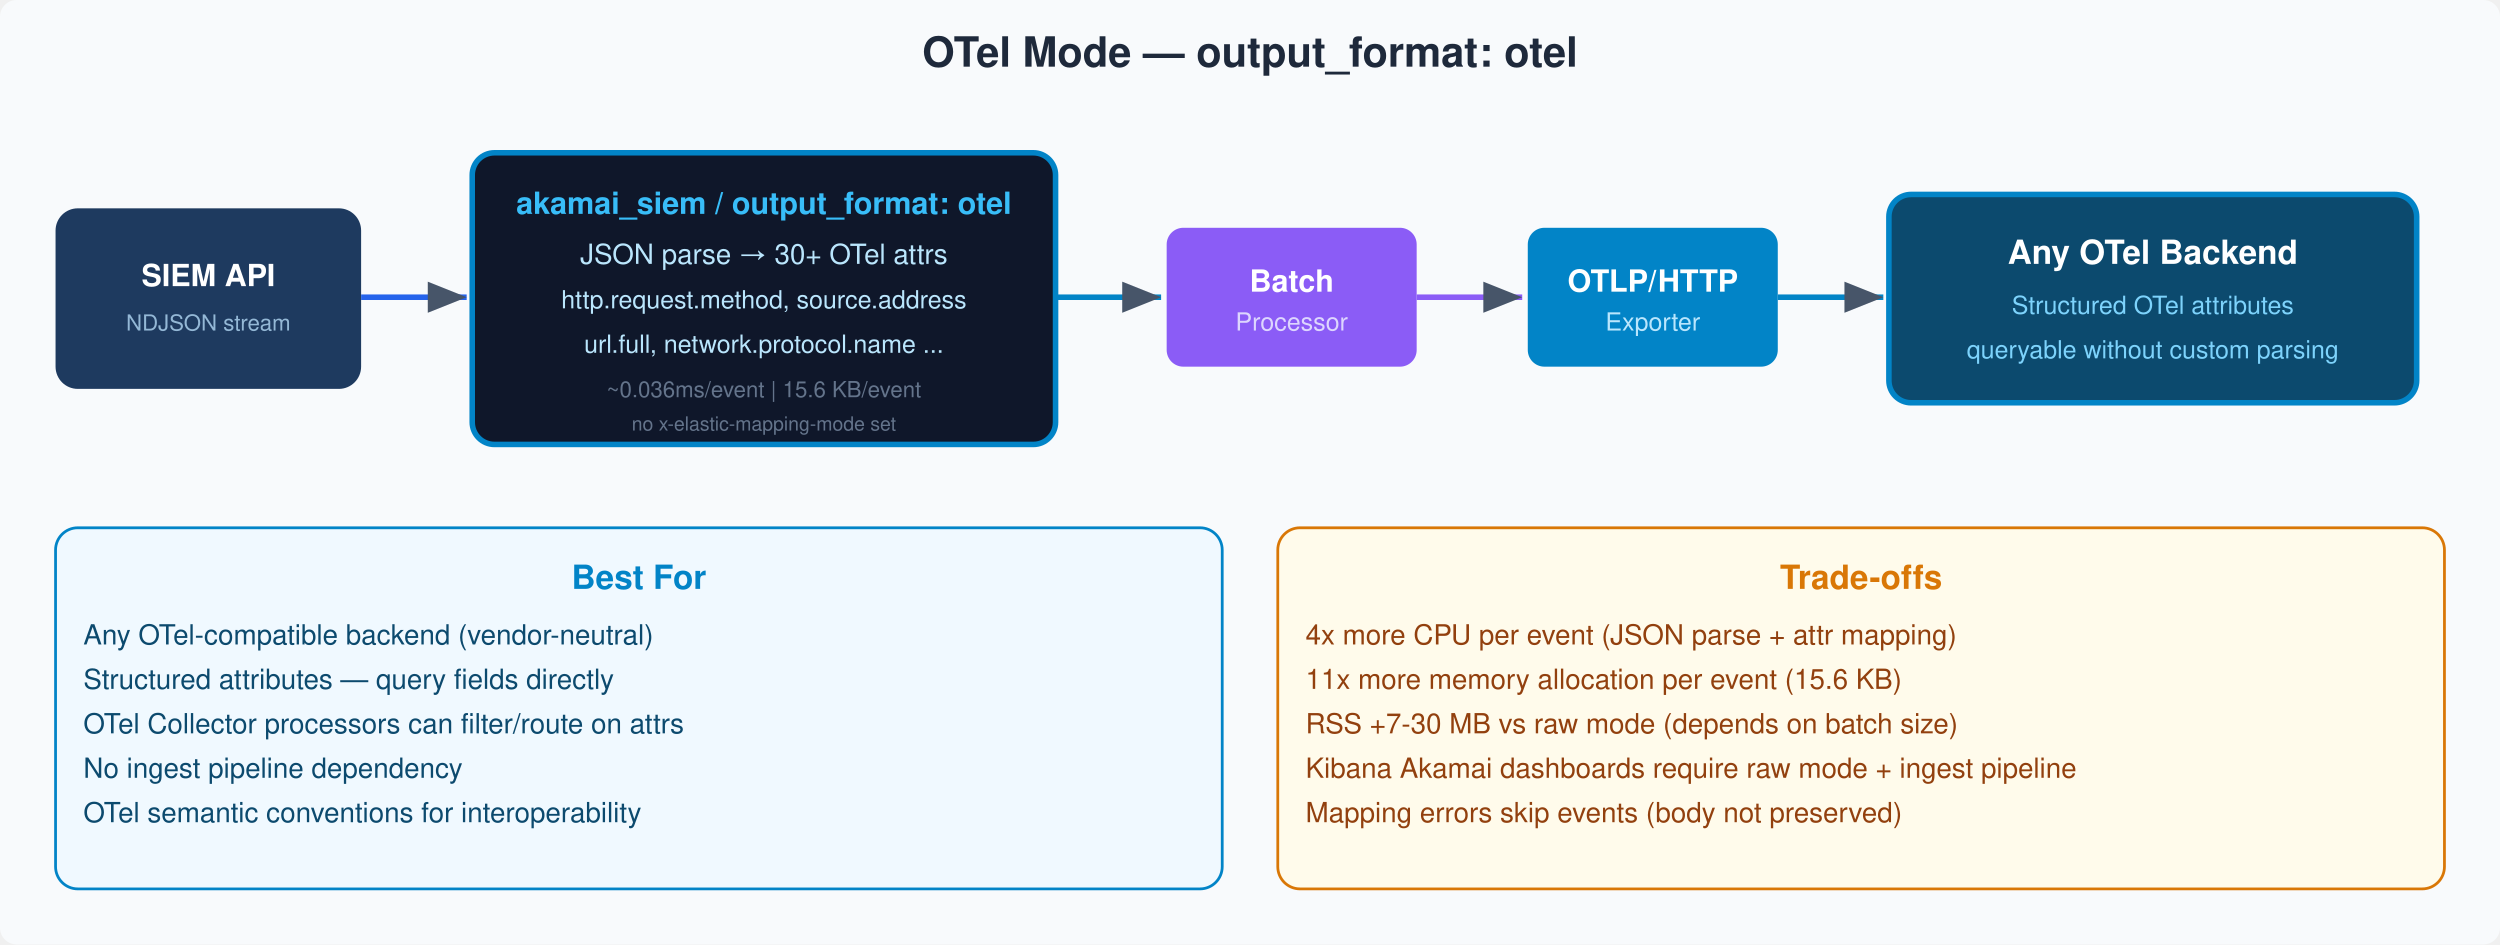
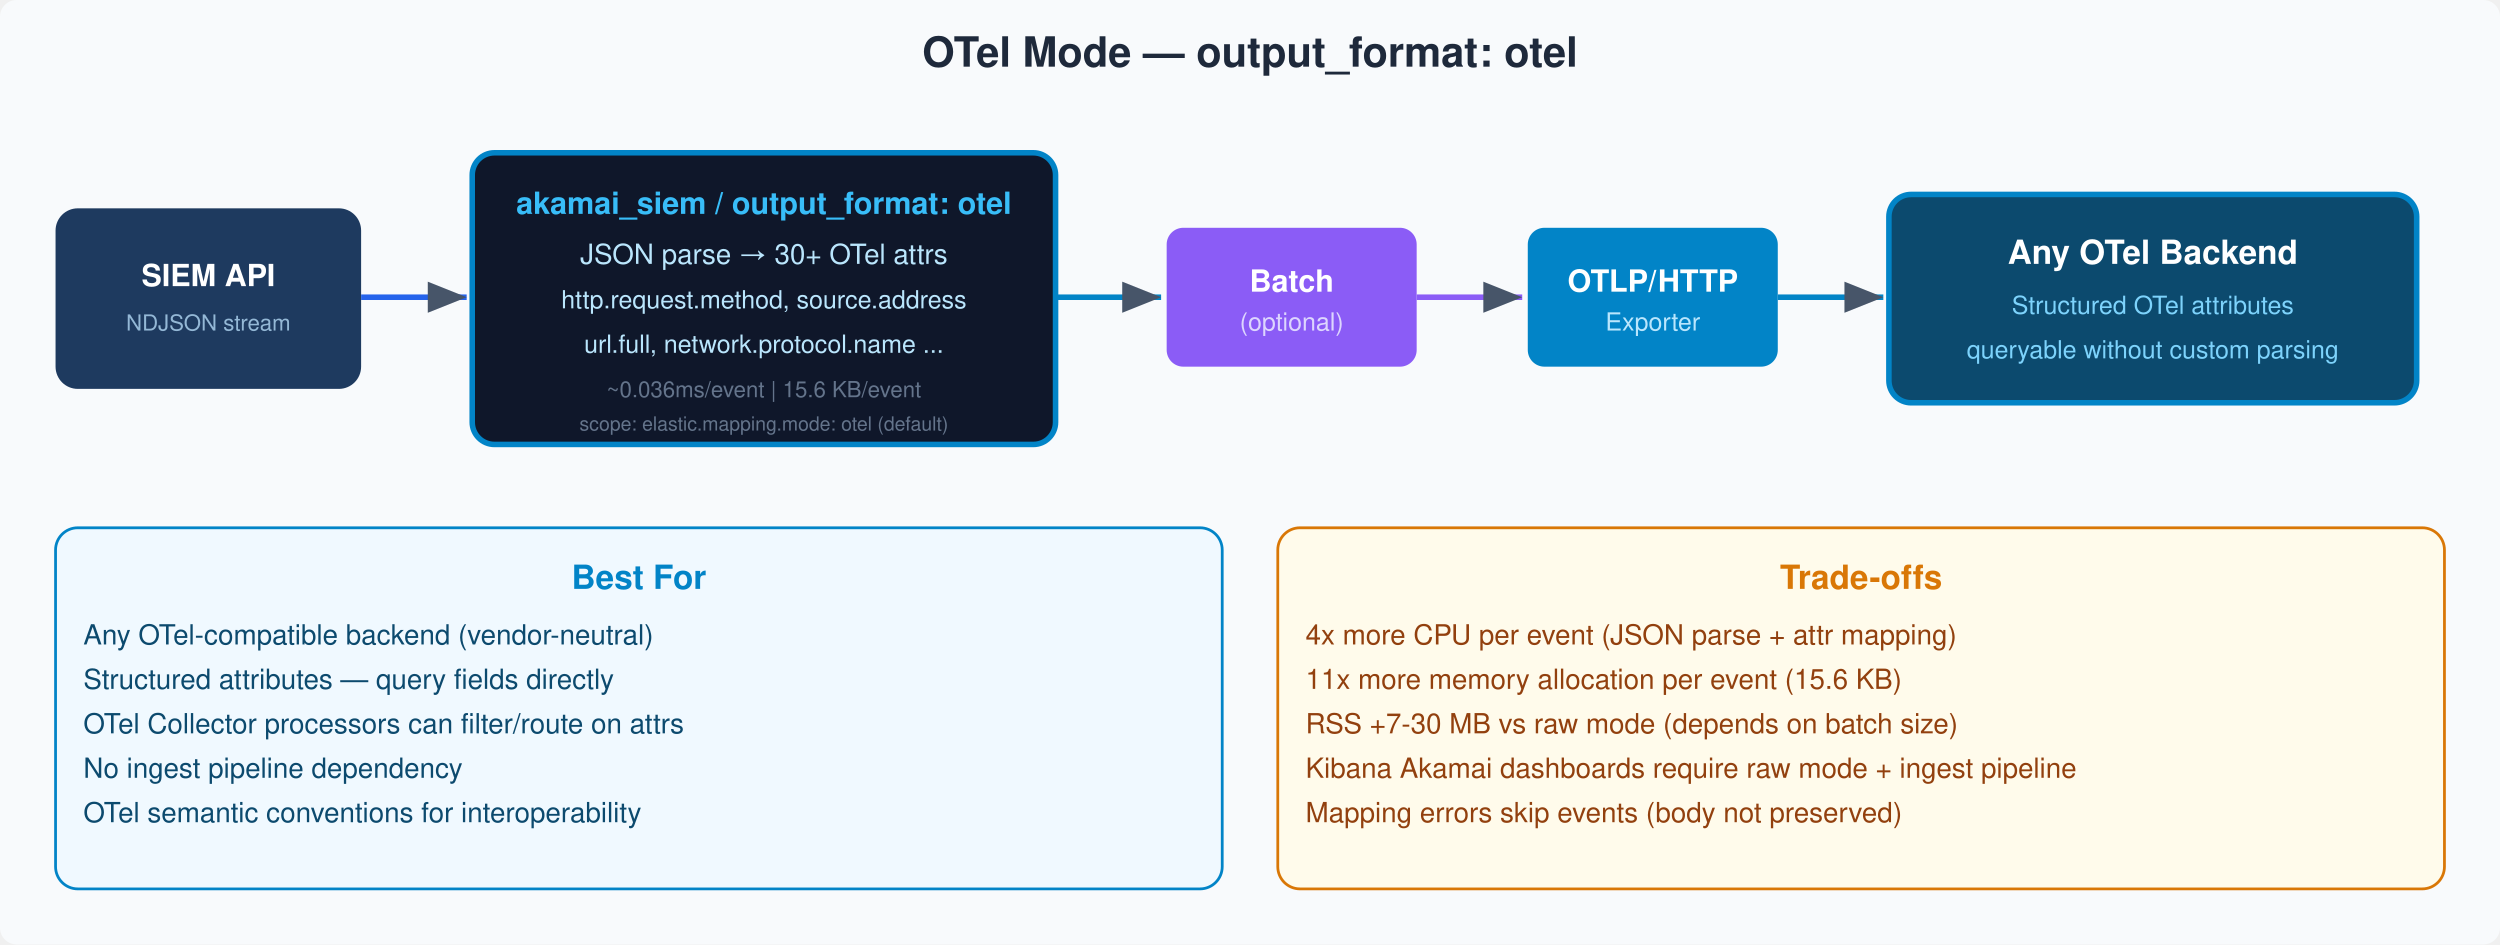
<svg xmlns="http://www.w3.org/2000/svg" viewBox="0 0 900 340" font-family="Segoe UI, Helvetica, Arial, sans-serif">
  <defs>
    <marker id="ah" viewBox="0 0 10 10" refX="10" refY="5" markerWidth="7" markerHeight="7" orient="auto">
      <path d="M 0 1 L 10 5 L 0 9 z" fill="#475569" />
    </marker>
  </defs>
  <rect width="900" height="340" fill="#f8fafc" rx="6" />
  <text x="450" y="24" text-anchor="middle" fill="#1e293b" font-size="15" font-weight="700">OTel Mode — output_format: otel</text>
  <rect x="20" y="75" width="110" height="65" rx="8" fill="#1e3a5f" />
  <text x="75" y="103" text-anchor="middle" fill="white" font-weight="700" font-size="11">SIEM API</text>
  <text x="75" y="119" text-anchor="middle" fill="#94b8d6" font-size="8">NDJSON stream</text>
  <line x1="130" y1="107" x2="168" y2="107" stroke="#2563eb" stroke-width="2" marker-end="url(#ah)" />
  <rect x="170" y="55" width="210" height="105" rx="8" fill="#0f172a" stroke="#0284c7" stroke-width="2" />
  <text x="275" y="77" text-anchor="middle" fill="#38bdf8" font-weight="700" font-size="11">akamai_siem / output_format: otel</text>
  <text x="275" y="95" text-anchor="middle" fill="#bae6fd" font-size="10">JSON parse → 30+ OTel attrs</text>
  <text x="275" y="111" text-anchor="middle" fill="#bae6fd" font-size="9">http.request.method, source.address</text>
  <text x="275" y="127" text-anchor="middle" fill="#bae6fd" font-size="9">url.full, network.protocol.name ...</text>
  <text x="275" y="143" text-anchor="middle" fill="#64748b" font-size="8">~0.036ms/event | 15.6 KB/event</text>
-   <text x="275" y="155" text-anchor="middle" fill="#64748b" font-size="7">no x-elastic-mapping-mode set</text>
+   <text x="275" y="155" text-anchor="middle" fill="#64748b" font-size="7">scope: elastic.mapping.mode: otel (default)</text>
  <line x1="380" y1="107" x2="418" y2="107" stroke="#0284c7" stroke-width="2" marker-end="url(#ah)" />
  <rect x="420" y="82" width="90" height="50" rx="6" fill="#8b5cf6" />
  <text x="465" y="105" text-anchor="middle" fill="white" font-weight="700" font-size="11">Batch</text>
-   <text x="465" y="119" text-anchor="middle" fill="#ddd6fe" font-size="9">Processor</text>
+   <text x="465" y="119" text-anchor="middle" fill="#ddd6fe" font-size="9">(optional)</text>
  <line x1="510" y1="107" x2="548" y2="107" stroke="#8b5cf6" stroke-width="2" marker-end="url(#ah)" />
  <rect x="550" y="82" width="90" height="50" rx="6" fill="#0284c7" />
  <text x="595" y="105" text-anchor="middle" fill="white" font-weight="700" font-size="11">OTLP/HTTP</text>
  <text x="595" y="119" text-anchor="middle" fill="#bae6fd" font-size="9">Exporter</text>
  <line x1="640" y1="107" x2="678" y2="107" stroke="#0284c7" stroke-width="2" marker-end="url(#ah)" />
  <rect x="680" y="70" width="190" height="75" rx="8" fill="#0c4a6e" stroke="#0284c7" stroke-width="2" />
  <text x="775" y="95" text-anchor="middle" fill="white" font-weight="700" font-size="12">Any OTel Backend</text>
  <text x="775" y="113" text-anchor="middle" fill="#7dd3fc" font-size="9">Structured OTel attributes</text>
  <text x="775" y="129" text-anchor="middle" fill="#7dd3fc" font-size="9">queryable without custom parsing</text>
  <rect x="20" y="190" width="420" height="130" rx="8" fill="#f0f9ff" stroke="#0284c7" stroke-width="1" />
  <text x="230" y="212" text-anchor="middle" fill="#0284c7" font-weight="700" font-size="12">Best For</text>
  <text x="30" y="232" fill="#0c4a6e" font-size="10">Any OTel-compatible backend (vendor-neutral)</text>
  <text x="30" y="248" fill="#0c4a6e" font-size="10">Structured attributes — query fields directly</text>
  <text x="30" y="264" fill="#0c4a6e" font-size="10">OTel Collector processors can filter/route on attrs</text>
  <text x="30" y="280" fill="#0c4a6e" font-size="10">No ingest pipeline dependency</text>
  <text x="30" y="296" fill="#0c4a6e" font-size="10">OTel semantic conventions for interoperability</text>
  <rect x="460" y="190" width="420" height="130" rx="8" fill="#fffbeb" stroke="#d97706" stroke-width="1" />
  <text x="670" y="212" text-anchor="middle" fill="#d97706" font-weight="700" font-size="12">Trade-offs</text>
  <text x="470" y="232" fill="#92400e" font-size="10">4x more CPU per event (JSON parse + attr mapping)</text>
  <text x="470" y="248" fill="#92400e" font-size="10">11x more memory allocation per event (15.6 KB)</text>
  <text x="470" y="264" fill="#92400e" font-size="10">RSS +7-30 MB vs raw mode (depends on batch size)</text>
  <text x="470" y="280" fill="#92400e" font-size="10">Kibana Akamai dashboards require raw mode + ingest pipeline</text>
  <text x="470" y="296" fill="#92400e" font-size="10">Mapping errors skip events (body not preserved)</text>
</svg>
